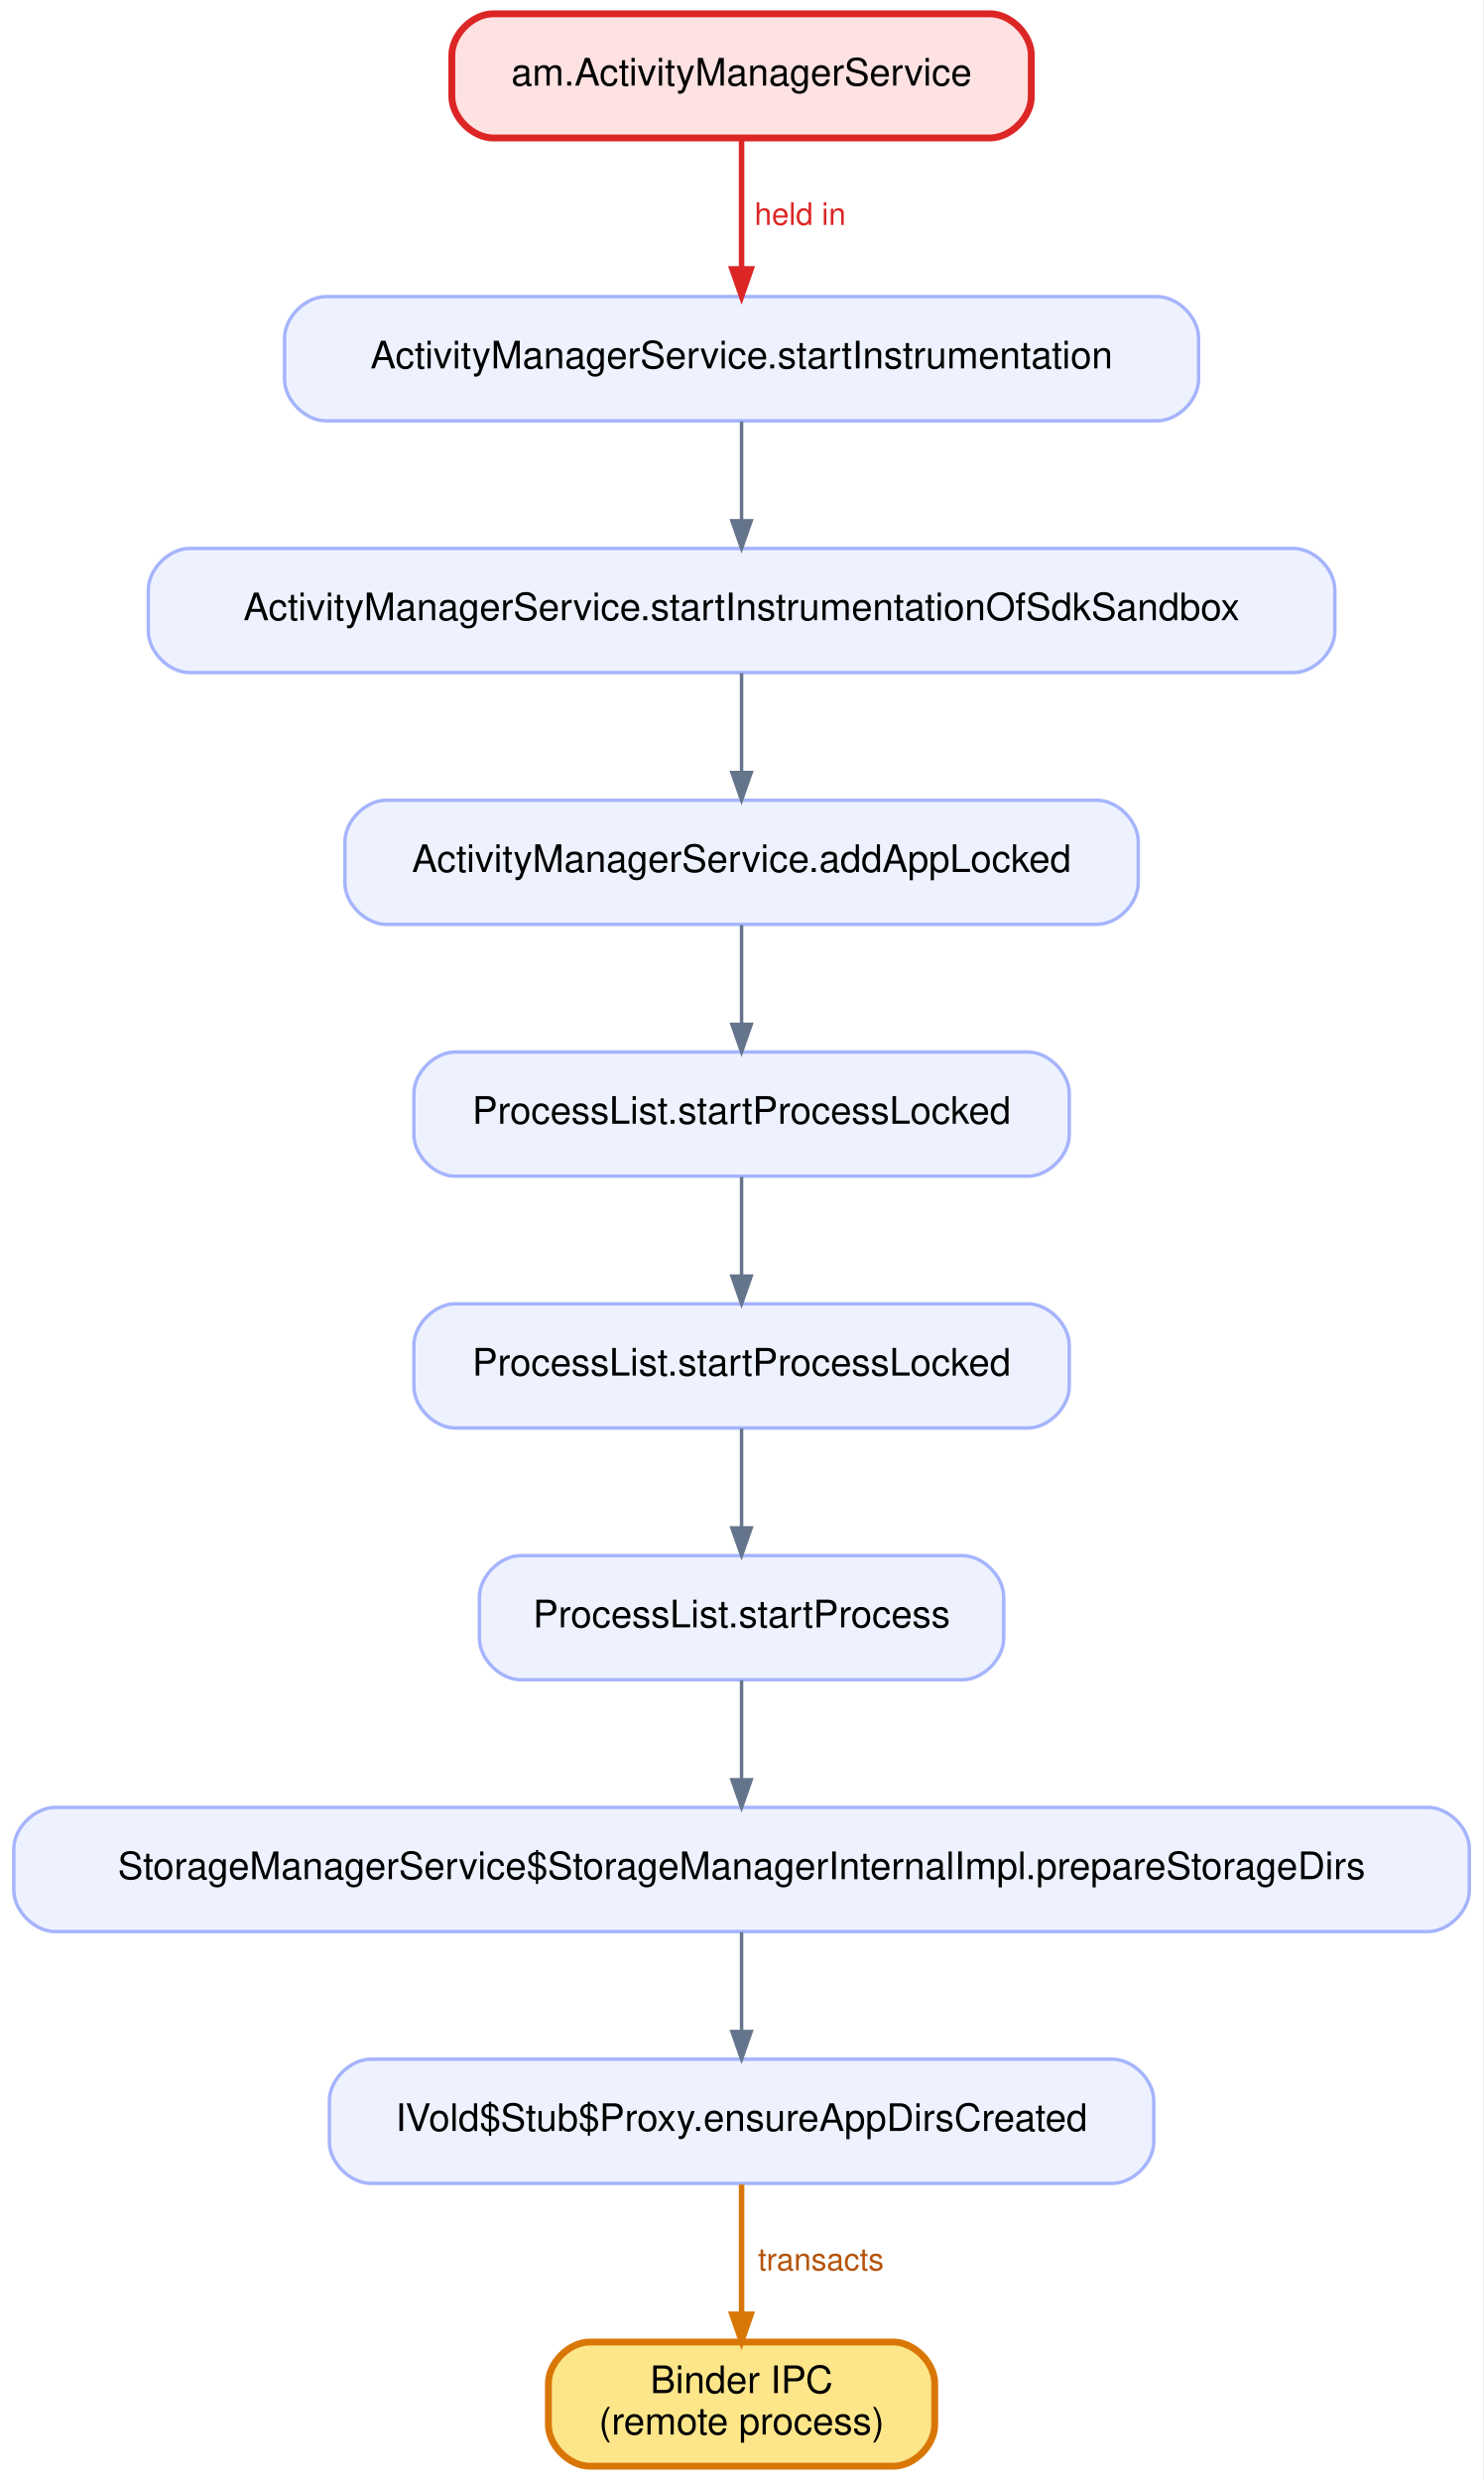
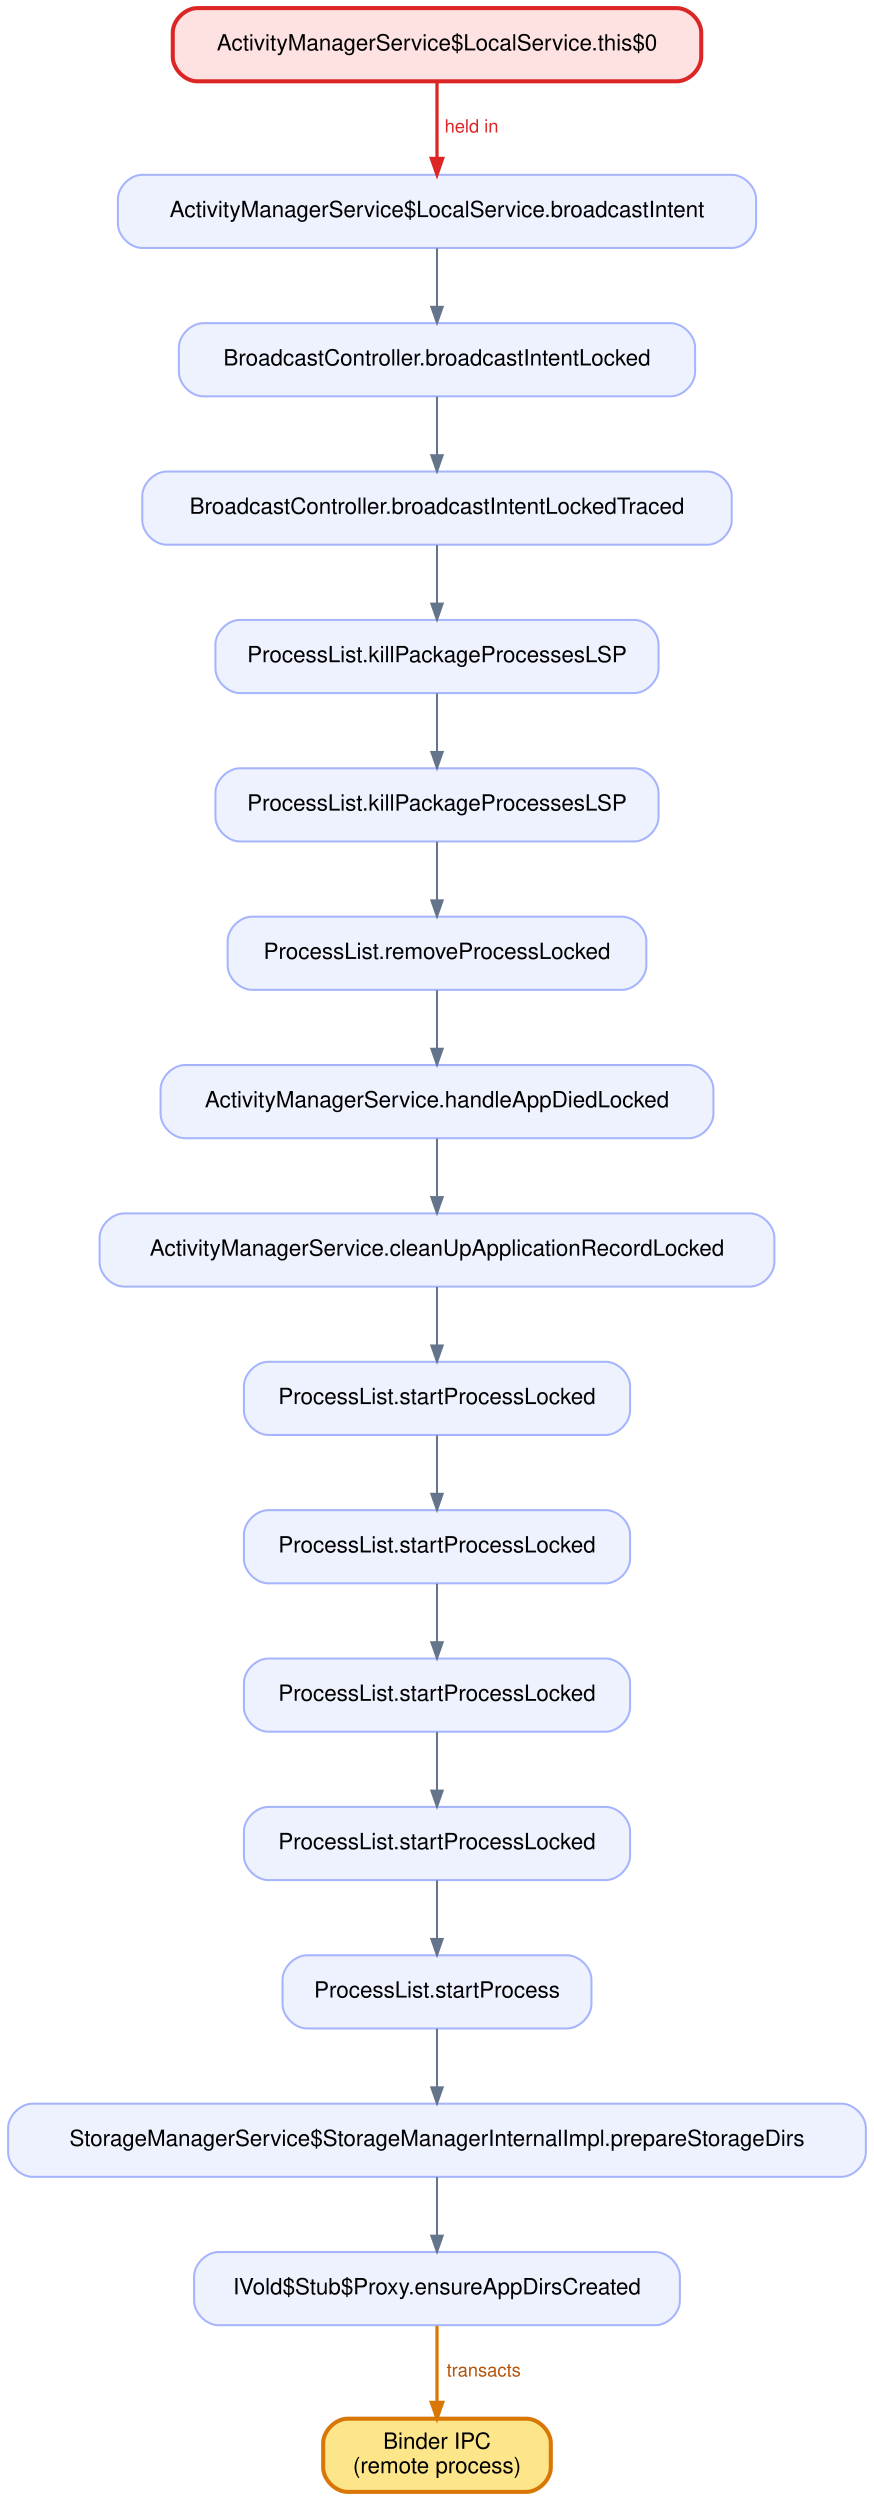
- <svg xmlns="http://www.w3.org/2000/svg" width="430pt" height="719pt" viewBox="0.00 0.00 430.00 719.00">
-   <g id="graph0" class="graph" transform="scale(1 1) rotate(0) translate(4 715)">
-     <polygon fill="white" stroke="transparent" points="-4,4 -4,-715 426,-715 426,4 -4,4" />
+ <svg xmlns="http://www.w3.org/2000/svg" width="430pt" height="1230pt" viewBox="0.00 0.00 430.00 1230.00">
+   <g id="graph0" class="graph" transform="scale(1 1) rotate(0) translate(4 1226)">
+     <polygon fill="white" stroke="transparent" points="-4,4 -4,-1226 426,-1226 426,4 -4,4" />
    <g id="node1" class="node">
-       <path fill="#eef2ff" stroke="#a5b4fc" d="M331.5,-629C331.5,-629 90.5,-629 90.5,-629 84.5,-629 78.5,-623 78.5,-617 78.5,-617 78.5,-605 78.5,-605 78.5,-599 84.5,-593 90.5,-593 90.5,-593 331.5,-593 331.5,-593 337.5,-593 343.5,-599 343.5,-605 343.5,-605 343.5,-617 343.5,-617 343.5,-623 337.5,-629 331.5,-629" />
-       <text text-anchor="middle" x="211" y="-608.2" font-family="Helvetica,sans-Serif" font-size="11.00">ActivityManagerService.startInstrumentation</text>
+       <path fill="#eef2ff" stroke="#a5b4fc" d="M356,-1140C356,-1140 66,-1140 66,-1140 60,-1140 54,-1134 54,-1128 54,-1128 54,-1116 54,-1116 54,-1110 60,-1104 66,-1104 66,-1104 356,-1104 356,-1104 362,-1104 368,-1110 368,-1116 368,-1116 368,-1128 368,-1128 368,-1134 362,-1140 356,-1140" />
+       <text text-anchor="middle" x="211" y="-1119.2" font-family="Helvetica,sans-Serif" font-size="11.00">ActivityManagerService$LocalService.broadcastIntent</text>
    </g>
    <g id="node2" class="node">
-       <path fill="#eef2ff" stroke="#a5b4fc" d="M371,-556C371,-556 51,-556 51,-556 45,-556 39,-550 39,-544 39,-544 39,-532 39,-532 39,-526 45,-520 51,-520 51,-520 371,-520 371,-520 377,-520 383,-526 383,-532 383,-532 383,-544 383,-544 383,-550 377,-556 371,-556" />
-       <text text-anchor="middle" x="211" y="-535.2" font-family="Helvetica,sans-Serif" font-size="11.00">ActivityManagerService.startInstrumentationOfSdkSandbox</text>
+       <path fill="#eef2ff" stroke="#a5b4fc" d="M326,-1067C326,-1067 96,-1067 96,-1067 90,-1067 84,-1061 84,-1055 84,-1055 84,-1043 84,-1043 84,-1037 90,-1031 96,-1031 96,-1031 326,-1031 326,-1031 332,-1031 338,-1037 338,-1043 338,-1043 338,-1055 338,-1055 338,-1061 332,-1067 326,-1067" />
+       <text text-anchor="middle" x="211" y="-1046.2" font-family="Helvetica,sans-Serif" font-size="11.00">BroadcastController.broadcastIntentLocked</text>
    </g>
    <g id="edge2" class="edge">
+       <path fill="none" stroke="#64748b" d="M211,-1103.81C211,-1095.18 211,-1084.56 211,-1075.03" />
+       <polygon fill="#64748b" stroke="#64748b" points="213.8,-1075.03 211,-1067.03 208.2,-1075.03 213.8,-1075.03" />
+     </g>
+     <g id="node3" class="node">
+       <path fill="#eef2ff" stroke="#a5b4fc" d="M344,-994C344,-994 78,-994 78,-994 72,-994 66,-988 66,-982 66,-982 66,-970 66,-970 66,-964 72,-958 78,-958 78,-958 344,-958 344,-958 350,-958 356,-964 356,-970 356,-970 356,-982 356,-982 356,-988 350,-994 344,-994" />
+       <text text-anchor="middle" x="211" y="-973.2" font-family="Helvetica,sans-Serif" font-size="11.00">BroadcastController.broadcastIntentLockedTraced</text>
+     </g>
+     <g id="edge3" class="edge">
+       <path fill="none" stroke="#64748b" d="M211,-1030.81C211,-1022.18 211,-1011.56 211,-1002.03" />
+       <polygon fill="#64748b" stroke="#64748b" points="213.8,-1002.03 211,-994.03 208.2,-1002.03 213.8,-1002.03" />
+     </g>
+     <g id="node4" class="node">
+       <path fill="#eef2ff" stroke="#a5b4fc" d="M308,-921C308,-921 114,-921 114,-921 108,-921 102,-915 102,-909 102,-909 102,-897 102,-897 102,-891 108,-885 114,-885 114,-885 308,-885 308,-885 314,-885 320,-891 320,-897 320,-897 320,-909 320,-909 320,-915 314,-921 308,-921" />
+       <text text-anchor="middle" x="211" y="-900.2" font-family="Helvetica,sans-Serif" font-size="11.00">ProcessList.killPackageProcessesLSP</text>
+     </g>
+     <g id="edge4" class="edge">
+       <path fill="none" stroke="#64748b" d="M211,-957.81C211,-949.18 211,-938.56 211,-929.03" />
+       <polygon fill="#64748b" stroke="#64748b" points="213.8,-929.03 211,-921.03 208.2,-929.03 213.8,-929.03" />
+     </g>
+     <g id="node5" class="node">
+       <path fill="#eef2ff" stroke="#a5b4fc" d="M308,-848C308,-848 114,-848 114,-848 108,-848 102,-842 102,-836 102,-836 102,-824 102,-824 102,-818 108,-812 114,-812 114,-812 308,-812 308,-812 314,-812 320,-818 320,-824 320,-824 320,-836 320,-836 320,-842 314,-848 308,-848" />
+       <text text-anchor="middle" x="211" y="-827.2" font-family="Helvetica,sans-Serif" font-size="11.00">ProcessList.killPackageProcessesLSP</text>
+     </g>
+     <g id="edge5" class="edge">
+       <path fill="none" stroke="#64748b" d="M211,-884.81C211,-876.18 211,-865.56 211,-856.03" />
+       <polygon fill="#64748b" stroke="#64748b" points="213.8,-856.03 211,-848.03 208.2,-856.03 213.8,-856.03" />
+     </g>
+     <g id="node6" class="node">
+       <path fill="#eef2ff" stroke="#a5b4fc" d="M302,-775C302,-775 120,-775 120,-775 114,-775 108,-769 108,-763 108,-763 108,-751 108,-751 108,-745 114,-739 120,-739 120,-739 302,-739 302,-739 308,-739 314,-745 314,-751 314,-751 314,-763 314,-763 314,-769 308,-775 302,-775" />
+       <text text-anchor="middle" x="211" y="-754.2" font-family="Helvetica,sans-Serif" font-size="11.00">ProcessList.removeProcessLocked</text>
+     </g>
+     <g id="edge6" class="edge">
+       <path fill="none" stroke="#64748b" d="M211,-811.81C211,-803.18 211,-792.56 211,-783.03" />
+       <polygon fill="#64748b" stroke="#64748b" points="213.8,-783.03 211,-775.03 208.2,-783.03 213.8,-783.03" />
+     </g>
+     <g id="node7" class="node">
+       <path fill="#eef2ff" stroke="#a5b4fc" d="M335,-702C335,-702 87,-702 87,-702 81,-702 75,-696 75,-690 75,-690 75,-678 75,-678 75,-672 81,-666 87,-666 87,-666 335,-666 335,-666 341,-666 347,-672 347,-678 347,-678 347,-690 347,-690 347,-696 341,-702 335,-702" />
+       <text text-anchor="middle" x="211" y="-681.2" font-family="Helvetica,sans-Serif" font-size="11.00">ActivityManagerService.handleAppDiedLocked</text>
+     </g>
+     <g id="edge7" class="edge">
+       <path fill="none" stroke="#64748b" d="M211,-738.81C211,-730.18 211,-719.56 211,-710.03" />
+       <polygon fill="#64748b" stroke="#64748b" points="213.8,-710.03 211,-702.03 208.2,-710.03 213.8,-710.03" />
+     </g>
+     <g id="node8" class="node">
+       <path fill="#eef2ff" stroke="#a5b4fc" d="M365,-629C365,-629 57,-629 57,-629 51,-629 45,-623 45,-617 45,-617 45,-605 45,-605 45,-599 51,-593 57,-593 57,-593 365,-593 365,-593 371,-593 377,-599 377,-605 377,-605 377,-617 377,-617 377,-623 371,-629 365,-629" />
+       <text text-anchor="middle" x="211" y="-608.2" font-family="Helvetica,sans-Serif" font-size="11.00">ActivityManagerService.cleanUpApplicationRecordLocked</text>
+     </g>
+     <g id="edge8" class="edge">
+       <path fill="none" stroke="#64748b" d="M211,-665.81C211,-657.18 211,-646.56 211,-637.03" />
+       <polygon fill="#64748b" stroke="#64748b" points="213.8,-637.03 211,-629.03 208.2,-637.03 213.8,-637.03" />
+     </g>
+     <g id="node9" class="node">
+       <path fill="#eef2ff" stroke="#a5b4fc" d="M294,-556C294,-556 128,-556 128,-556 122,-556 116,-550 116,-544 116,-544 116,-532 116,-532 116,-526 122,-520 128,-520 128,-520 294,-520 294,-520 300,-520 306,-526 306,-532 306,-532 306,-544 306,-544 306,-550 300,-556 294,-556" />
+       <text text-anchor="middle" x="211" y="-535.2" font-family="Helvetica,sans-Serif" font-size="11.00">ProcessList.startProcessLocked</text>
+     </g>
+     <g id="edge9" class="edge">
      <path fill="none" stroke="#64748b" d="M211,-592.81C211,-584.18 211,-573.56 211,-564.03" />
      <polygon fill="#64748b" stroke="#64748b" points="213.8,-564.03 211,-556.03 208.2,-564.03 213.8,-564.03" />
    </g>
-     <g id="node3" class="node">
-       <path fill="#eef2ff" stroke="#a5b4fc" d="M314,-483C314,-483 108,-483 108,-483 102,-483 96,-477 96,-471 96,-471 96,-459 96,-459 96,-453 102,-447 108,-447 108,-447 314,-447 314,-447 320,-447 326,-453 326,-459 326,-459 326,-471 326,-471 326,-477 320,-483 314,-483" />
-       <text text-anchor="middle" x="211" y="-462.2" font-family="Helvetica,sans-Serif" font-size="11.00">ActivityManagerService.addAppLocked</text>
+     <g id="node10" class="node">
+       <path fill="#eef2ff" stroke="#a5b4fc" d="M294,-483C294,-483 128,-483 128,-483 122,-483 116,-477 116,-471 116,-471 116,-459 116,-459 116,-453 122,-447 128,-447 128,-447 294,-447 294,-447 300,-447 306,-453 306,-459 306,-459 306,-471 306,-471 306,-477 300,-483 294,-483" />
+       <text text-anchor="middle" x="211" y="-462.2" font-family="Helvetica,sans-Serif" font-size="11.00">ProcessList.startProcessLocked</text>
    </g>
-     <g id="edge3" class="edge">
+     <g id="edge10" class="edge">
      <path fill="none" stroke="#64748b" d="M211,-519.81C211,-511.18 211,-500.56 211,-491.03" />
      <polygon fill="#64748b" stroke="#64748b" points="213.8,-491.03 211,-483.03 208.2,-491.03 213.8,-491.03" />
    </g>
-     <g id="node4" class="node">
+     <g id="node11" class="node">
      <path fill="#eef2ff" stroke="#a5b4fc" d="M294,-410C294,-410 128,-410 128,-410 122,-410 116,-404 116,-398 116,-398 116,-386 116,-386 116,-380 122,-374 128,-374 128,-374 294,-374 294,-374 300,-374 306,-380 306,-386 306,-386 306,-398 306,-398 306,-404 300,-410 294,-410" />
      <text text-anchor="middle" x="211" y="-389.2" font-family="Helvetica,sans-Serif" font-size="11.00">ProcessList.startProcessLocked</text>
    </g>
-     <g id="edge4" class="edge">
+     <g id="edge11" class="edge">
      <path fill="none" stroke="#64748b" d="M211,-446.81C211,-438.18 211,-427.56 211,-418.03" />
      <polygon fill="#64748b" stroke="#64748b" points="213.8,-418.03 211,-410.03 208.2,-418.03 213.8,-418.03" />
    </g>
-     <g id="node5" class="node">
+     <g id="node12" class="node">
      <path fill="#eef2ff" stroke="#a5b4fc" d="M294,-337C294,-337 128,-337 128,-337 122,-337 116,-331 116,-325 116,-325 116,-313 116,-313 116,-307 122,-301 128,-301 128,-301 294,-301 294,-301 300,-301 306,-307 306,-313 306,-313 306,-325 306,-325 306,-331 300,-337 294,-337" />
      <text text-anchor="middle" x="211" y="-316.2" font-family="Helvetica,sans-Serif" font-size="11.00">ProcessList.startProcessLocked</text>
    </g>
-     <g id="edge5" class="edge">
+     <g id="edge12" class="edge">
      <path fill="none" stroke="#64748b" d="M211,-373.81C211,-365.18 211,-354.56 211,-345.03" />
      <polygon fill="#64748b" stroke="#64748b" points="213.8,-345.03 211,-337.03 208.2,-345.03 213.8,-345.03" />
    </g>
-     <g id="node6" class="node">
+     <g id="node13" class="node">
      <path fill="#eef2ff" stroke="#a5b4fc" d="M275,-264C275,-264 147,-264 147,-264 141,-264 135,-258 135,-252 135,-252 135,-240 135,-240 135,-234 141,-228 147,-228 147,-228 275,-228 275,-228 281,-228 287,-234 287,-240 287,-240 287,-252 287,-252 287,-258 281,-264 275,-264" />
      <text text-anchor="middle" x="211" y="-243.2" font-family="Helvetica,sans-Serif" font-size="11.00">ProcessList.startProcess</text>
    </g>
-     <g id="edge6" class="edge">
+     <g id="edge13" class="edge">
      <path fill="none" stroke="#64748b" d="M211,-300.81C211,-292.18 211,-281.56 211,-272.03" />
      <polygon fill="#64748b" stroke="#64748b" points="213.8,-272.03 211,-264.03 208.2,-272.03 213.8,-272.03" />
    </g>
-     <g id="node7" class="node">
+     <g id="node14" class="node">
      <path fill="#eef2ff" stroke="#a5b4fc" d="M410,-191C410,-191 12,-191 12,-191 6,-191 0,-185 0,-179 0,-179 0,-167 0,-167 0,-161 6,-155 12,-155 12,-155 410,-155 410,-155 416,-155 422,-161 422,-167 422,-167 422,-179 422,-179 422,-185 416,-191 410,-191" />
      <text text-anchor="middle" x="211" y="-170.2" font-family="Helvetica,sans-Serif" font-size="11.00">StorageManagerService$StorageManagerInternalImpl.prepareStorageDirs</text>
    </g>
-     <g id="edge7" class="edge">
+     <g id="edge14" class="edge">
      <path fill="none" stroke="#64748b" d="M211,-227.81C211,-219.18 211,-208.56 211,-199.03" />
      <polygon fill="#64748b" stroke="#64748b" points="213.8,-199.03 211,-191.03 208.2,-199.03 213.8,-199.03" />
    </g>
-     <g id="node8" class="node">
+     <g id="node15" class="node">
      <path fill="#eef2ff" stroke="#a5b4fc" d="M318.5,-118C318.5,-118 103.5,-118 103.5,-118 97.5,-118 91.5,-112 91.5,-106 91.5,-106 91.5,-94 91.5,-94 91.5,-88 97.5,-82 103.5,-82 103.5,-82 318.5,-82 318.5,-82 324.5,-82 330.5,-88 330.5,-94 330.5,-94 330.5,-106 330.5,-106 330.5,-112 324.5,-118 318.5,-118" />
      <text text-anchor="middle" x="211" y="-97.2" font-family="Helvetica,sans-Serif" font-size="11.00">IVold$Stub$Proxy.ensureAppDirsCreated</text>
    </g>
-     <g id="edge8" class="edge">
+     <g id="edge15" class="edge">
      <path fill="none" stroke="#64748b" d="M211,-154.81C211,-146.18 211,-135.56 211,-126.03" />
      <polygon fill="#64748b" stroke="#64748b" points="213.8,-126.03 211,-118.03 208.2,-126.03 213.8,-126.03" />
    </g>
-     <g id="node9" class="node">
+     <g id="node16" class="node">
      <path fill="#fde68a" stroke="#d97706" stroke-width="2" d="M255,-36C255,-36 167,-36 167,-36 161,-36 155,-30 155,-24 155,-24 155,-12 155,-12 155,-6 161,0 167,0 167,0 255,0 255,0 261,0 267,-6 267,-12 267,-12 267,-24 267,-24 267,-30 261,-36 255,-36" />
      <text text-anchor="middle" x="211" y="-21.2" font-family="Helvetica,sans-Serif" font-size="11.00">Binder IPC</text>
      <text text-anchor="middle" x="211" y="-9.2" font-family="Helvetica,sans-Serif" font-size="11.00">(remote process)</text>
    </g>
-     <g id="edge9" class="edge">
+     <g id="edge16" class="edge">
      <path fill="none" stroke="#d97706" stroke-width="1.6" d="M211,-81.64C211,-70.66 211,-56.29 211,-44.09" />
      <polygon fill="#d97706" stroke="#d97706" stroke-width="1.6" points="213.8,-44.05 211,-36.05 208.2,-44.05 213.8,-44.05" />
      <text text-anchor="middle" x="234" y="-56.8" font-family="Helvetica,sans-Serif" font-size="9.00" fill="#b45309"> transacts</text>
    </g>
-     <g id="node10" class="node">
-       <path fill="#fee2e2" stroke="#dc2626" stroke-width="2" d="M283,-711C283,-711 139,-711 139,-711 133,-711 127,-705 127,-699 127,-699 127,-687 127,-687 127,-681 133,-675 139,-675 139,-675 283,-675 283,-675 289,-675 295,-681 295,-687 295,-687 295,-699 295,-699 295,-705 289,-711 283,-711" />
-       <text text-anchor="middle" x="211" y="-690.2" font-family="Helvetica,sans-Serif" font-size="11.00">am.ActivityManagerService</text>
+     <g id="node17" class="node">
+       <path fill="#fee2e2" stroke="#dc2626" stroke-width="2" d="M329,-1222C329,-1222 93,-1222 93,-1222 87,-1222 81,-1216 81,-1210 81,-1210 81,-1198 81,-1198 81,-1192 87,-1186 93,-1186 93,-1186 329,-1186 329,-1186 335,-1186 341,-1192 341,-1198 341,-1198 341,-1210 341,-1210 341,-1216 335,-1222 329,-1222" />
+       <text text-anchor="middle" x="211" y="-1201.2" font-family="Helvetica,sans-Serif" font-size="11.00">ActivityManagerService$LocalService.this$0</text>
    </g>
    <g id="edge1" class="edge">
-       <path fill="none" stroke="#dc2626" stroke-width="1.6" d="M211,-674.64C211,-663.66 211,-649.29 211,-637.09" />
-       <polygon fill="#dc2626" stroke="#dc2626" stroke-width="1.6" points="213.8,-637.05 211,-629.05 208.2,-637.05 213.8,-637.05" />
-       <text text-anchor="middle" x="228" y="-649.8" font-family="Helvetica,sans-Serif" font-size="9.00" fill="#dc2626"> held in</text>
+       <path fill="none" stroke="#dc2626" stroke-width="1.6" d="M211,-1185.64C211,-1174.66 211,-1160.29 211,-1148.09" />
+       <polygon fill="#dc2626" stroke="#dc2626" stroke-width="1.6" points="213.8,-1148.05 211,-1140.05 208.2,-1148.05 213.8,-1148.05" />
+       <text text-anchor="middle" x="228" y="-1160.8" font-family="Helvetica,sans-Serif" font-size="9.00" fill="#dc2626"> held in</text>
    </g>
  </g>
</svg>
